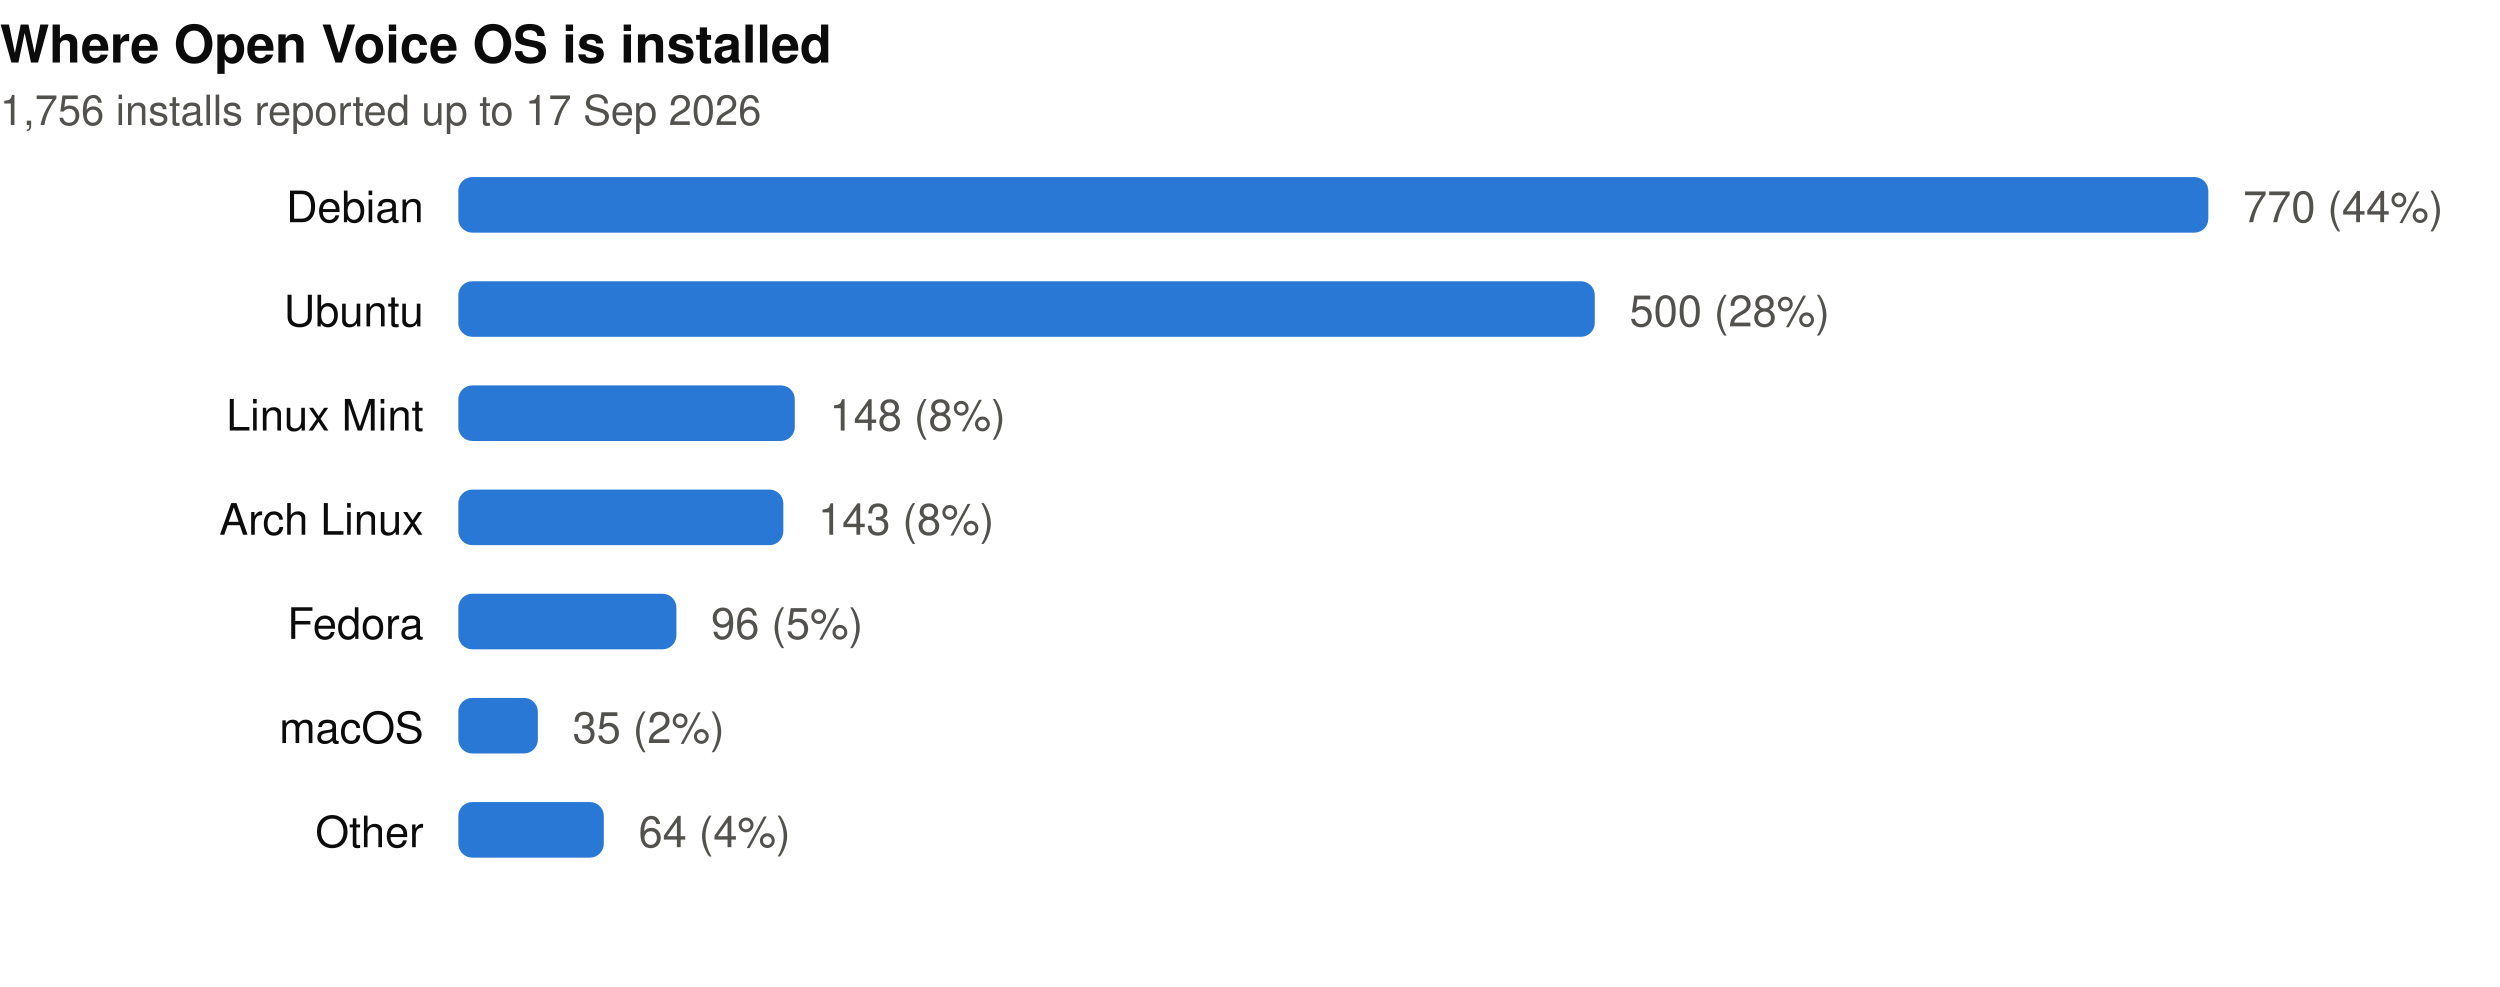
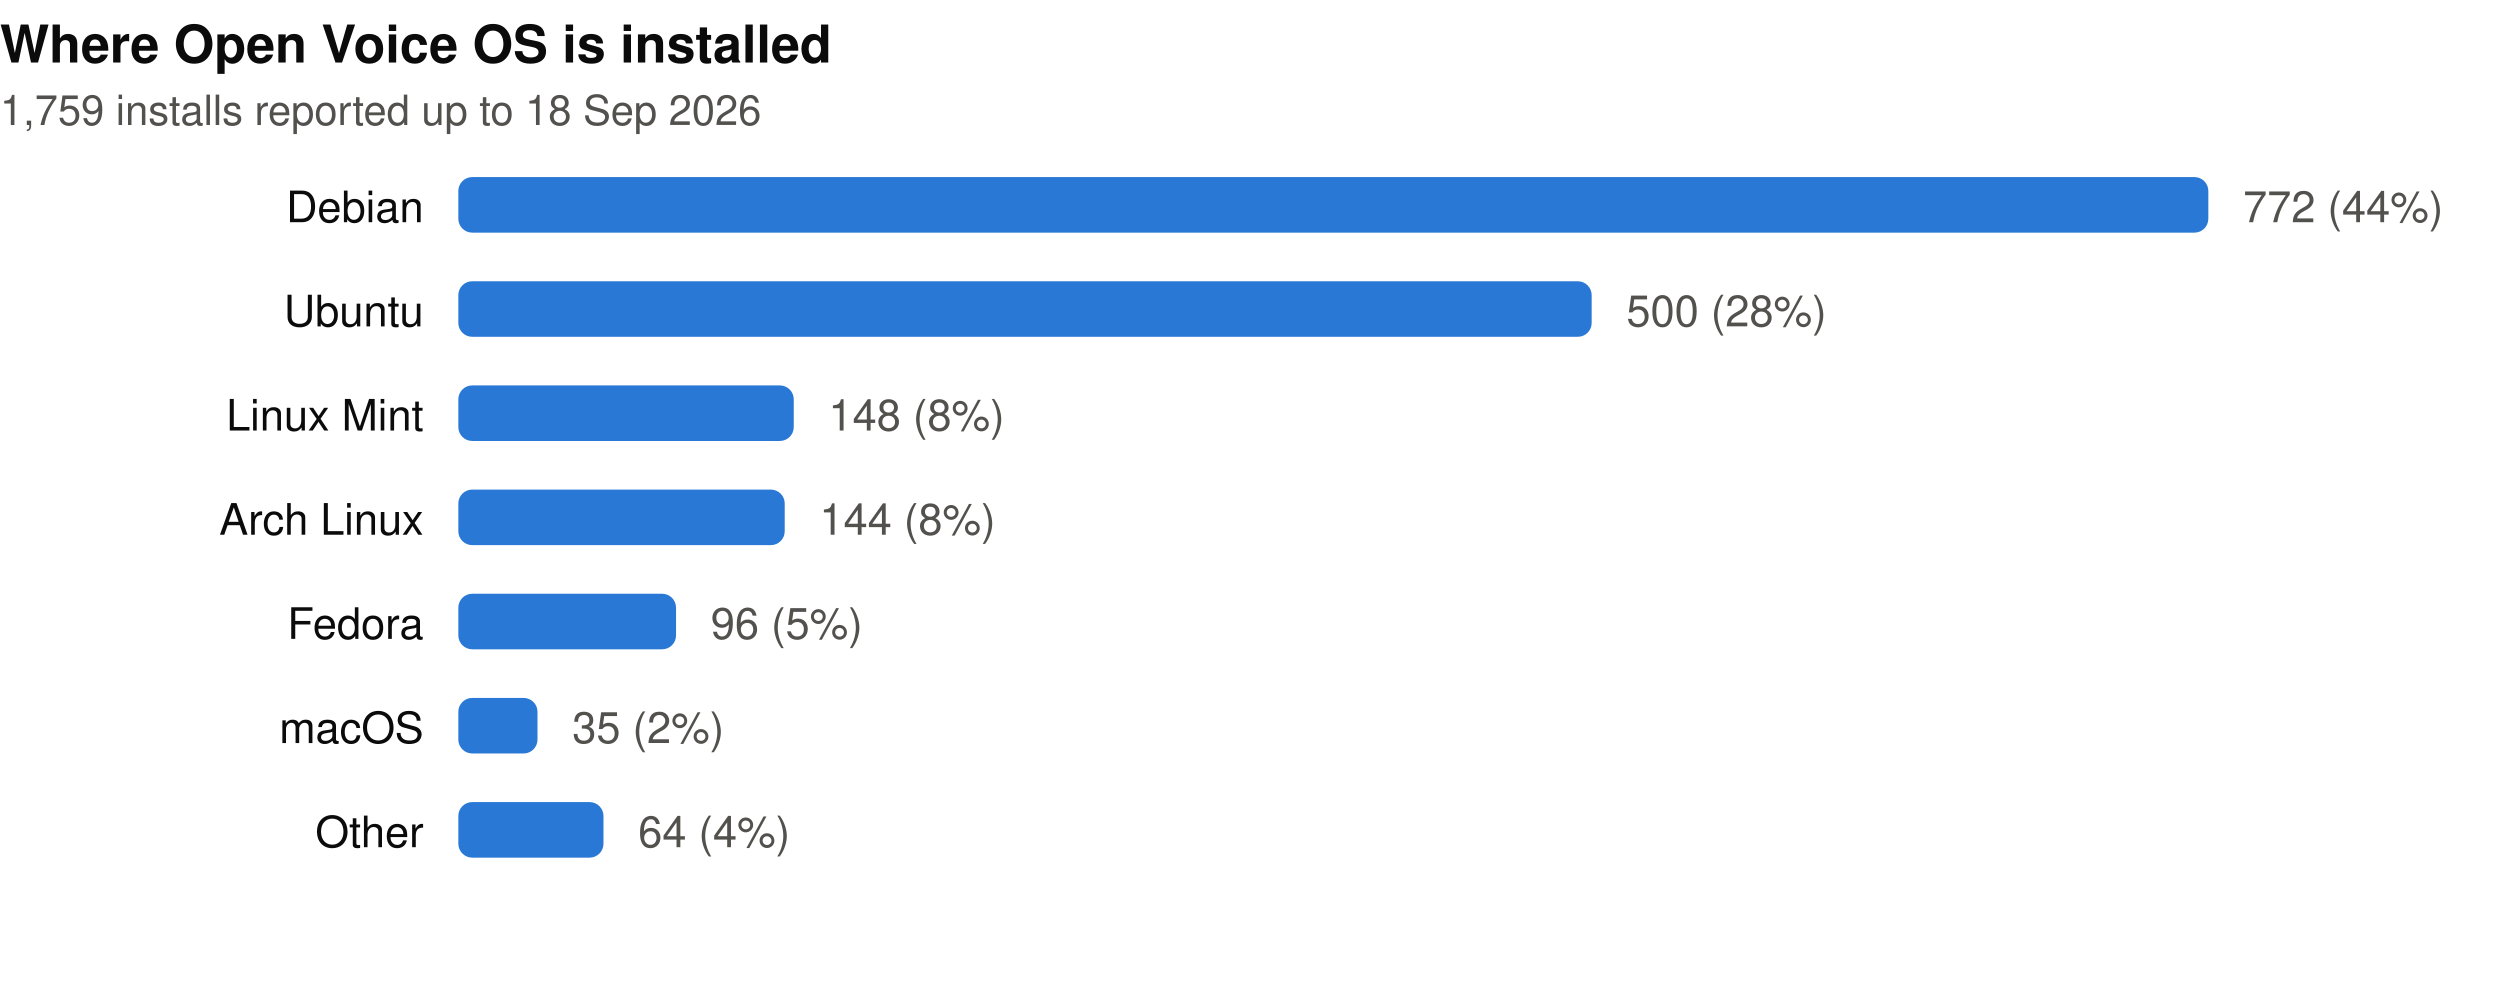
- <svg xmlns="http://www.w3.org/2000/svg" width="720" height="284" viewBox="0 0 720 284" role="img" aria-label="Where Open Voice OS is installed. 1,756 installs reported up to 17 Sep 2026">
+ <svg xmlns="http://www.w3.org/2000/svg" width="720" height="284" viewBox="0 0 720 284" role="img" aria-label="Where Open Voice OS is installed. 1,759 installs reported up to 18 Sep 2026">
  <text x="0" y="18" font-family="ui-sans-serif,-apple-system,BlinkMacSystemFont,'Segoe UI',Helvetica,Arial,sans-serif" font-size="15" font-weight="600" fill="#0b0b0b">Where Open Voice OS is installed</text>
-   <text x="0" y="36" font-family="ui-sans-serif,-apple-system,BlinkMacSystemFont,'Segoe UI',Helvetica,Arial,sans-serif" font-size="12" fill="#52514e">1,756 installs reported up to 17 Sep 2026</text>
+   <text x="0" y="36" font-family="ui-sans-serif,-apple-system,BlinkMacSystemFont,'Segoe UI',Helvetica,Arial,sans-serif" font-size="12" fill="#52514e">1,759 installs reported up to 18 Sep 2026</text>
  <text x="122" y="64.0" text-anchor="end" font-family="ui-sans-serif,-apple-system,BlinkMacSystemFont,'Segoe UI',Helvetica,Arial,sans-serif" font-size="12.5" fill="#0b0b0b">Debian</text>
  <rect x="132" y="51.0" width="504.0" height="16" rx="4" fill="#2a78d6" />
-   <text x="646.0" y="64.0" font-family="ui-sans-serif,-apple-system,BlinkMacSystemFont,'Segoe UI',Helvetica,Arial,sans-serif" font-size="12.5" fill="#52514e">770 (44%)</text>
+   <text x="646.0" y="64.0" font-family="ui-sans-serif,-apple-system,BlinkMacSystemFont,'Segoe UI',Helvetica,Arial,sans-serif" font-size="12.5" fill="#52514e">772 (44%)</text>
  <text x="122" y="94.0" text-anchor="end" font-family="ui-sans-serif,-apple-system,BlinkMacSystemFont,'Segoe UI',Helvetica,Arial,sans-serif" font-size="12.5" fill="#0b0b0b">Ubuntu</text>
-   <rect x="132" y="81.0" width="327.3" height="16" rx="4" fill="#2a78d6" />
-   <text x="469.3" y="94.0" font-family="ui-sans-serif,-apple-system,BlinkMacSystemFont,'Segoe UI',Helvetica,Arial,sans-serif" font-size="12.5" fill="#52514e">500 (28%)</text>
+   <rect x="132" y="81.0" width="326.4" height="16" rx="4" fill="#2a78d6" />
+   <text x="468.4" y="94.0" font-family="ui-sans-serif,-apple-system,BlinkMacSystemFont,'Segoe UI',Helvetica,Arial,sans-serif" font-size="12.5" fill="#52514e">500 (28%)</text>
  <text x="122" y="124.0" text-anchor="end" font-family="ui-sans-serif,-apple-system,BlinkMacSystemFont,'Segoe UI',Helvetica,Arial,sans-serif" font-size="12.5" fill="#0b0b0b">Linux Mint</text>
-   <rect x="132" y="111.0" width="96.9" height="16" rx="4" fill="#2a78d6" />
-   <text x="238.9" y="124.0" font-family="ui-sans-serif,-apple-system,BlinkMacSystemFont,'Segoe UI',Helvetica,Arial,sans-serif" font-size="12.5" fill="#52514e">148 (8%)</text>
+   <rect x="132" y="111.0" width="96.6" height="16" rx="4" fill="#2a78d6" />
+   <text x="238.6" y="124.0" font-family="ui-sans-serif,-apple-system,BlinkMacSystemFont,'Segoe UI',Helvetica,Arial,sans-serif" font-size="12.5" fill="#52514e">148 (8%)</text>
  <text x="122" y="154.0" text-anchor="end" font-family="ui-sans-serif,-apple-system,BlinkMacSystemFont,'Segoe UI',Helvetica,Arial,sans-serif" font-size="12.5" fill="#0b0b0b">Arch Linux</text>
-   <rect x="132" y="141.0" width="93.6" height="16" rx="4" fill="#2a78d6" />
-   <text x="235.6" y="154.0" font-family="ui-sans-serif,-apple-system,BlinkMacSystemFont,'Segoe UI',Helvetica,Arial,sans-serif" font-size="12.5" fill="#52514e">143 (8%)</text>
+   <rect x="132" y="141.0" width="94.0" height="16" rx="4" fill="#2a78d6" />
+   <text x="236.0" y="154.0" font-family="ui-sans-serif,-apple-system,BlinkMacSystemFont,'Segoe UI',Helvetica,Arial,sans-serif" font-size="12.5" fill="#52514e">144 (8%)</text>
  <text x="122" y="184.0" text-anchor="end" font-family="ui-sans-serif,-apple-system,BlinkMacSystemFont,'Segoe UI',Helvetica,Arial,sans-serif" font-size="12.5" fill="#0b0b0b">Fedora</text>
-   <rect x="132" y="171.0" width="62.8" height="16" rx="4" fill="#2a78d6" />
-   <text x="204.8" y="184.0" font-family="ui-sans-serif,-apple-system,BlinkMacSystemFont,'Segoe UI',Helvetica,Arial,sans-serif" font-size="12.5" fill="#52514e">96 (5%)</text>
+   <rect x="132" y="171.0" width="62.7" height="16" rx="4" fill="#2a78d6" />
+   <text x="204.7" y="184.0" font-family="ui-sans-serif,-apple-system,BlinkMacSystemFont,'Segoe UI',Helvetica,Arial,sans-serif" font-size="12.5" fill="#52514e">96 (5%)</text>
  <text x="122" y="214.0" text-anchor="end" font-family="ui-sans-serif,-apple-system,BlinkMacSystemFont,'Segoe UI',Helvetica,Arial,sans-serif" font-size="12.5" fill="#0b0b0b">macOS</text>
-   <rect x="132" y="201.0" width="22.9" height="16" rx="4" fill="#2a78d6" />
-   <text x="164.9" y="214.0" font-family="ui-sans-serif,-apple-system,BlinkMacSystemFont,'Segoe UI',Helvetica,Arial,sans-serif" font-size="12.5" fill="#52514e">35 (2%)</text>
+   <rect x="132" y="201.0" width="22.8" height="16" rx="4" fill="#2a78d6" />
+   <text x="164.8" y="214.0" font-family="ui-sans-serif,-apple-system,BlinkMacSystemFont,'Segoe UI',Helvetica,Arial,sans-serif" font-size="12.5" fill="#52514e">35 (2%)</text>
  <text x="122" y="244.0" text-anchor="end" font-family="ui-sans-serif,-apple-system,BlinkMacSystemFont,'Segoe UI',Helvetica,Arial,sans-serif" font-size="12.5" fill="#0b0b0b">Other</text>
-   <rect x="132" y="231.0" width="41.9" height="16" rx="4" fill="#2a78d6" />
-   <text x="183.9" y="244.0" font-family="ui-sans-serif,-apple-system,BlinkMacSystemFont,'Segoe UI',Helvetica,Arial,sans-serif" font-size="12.5" fill="#52514e">64 (4%)</text>
+   <rect x="132" y="231.0" width="41.8" height="16" rx="4" fill="#2a78d6" />
+   <text x="183.8" y="244.0" font-family="ui-sans-serif,-apple-system,BlinkMacSystemFont,'Segoe UI',Helvetica,Arial,sans-serif" font-size="12.5" fill="#52514e">64 (4%)</text>
</svg>
